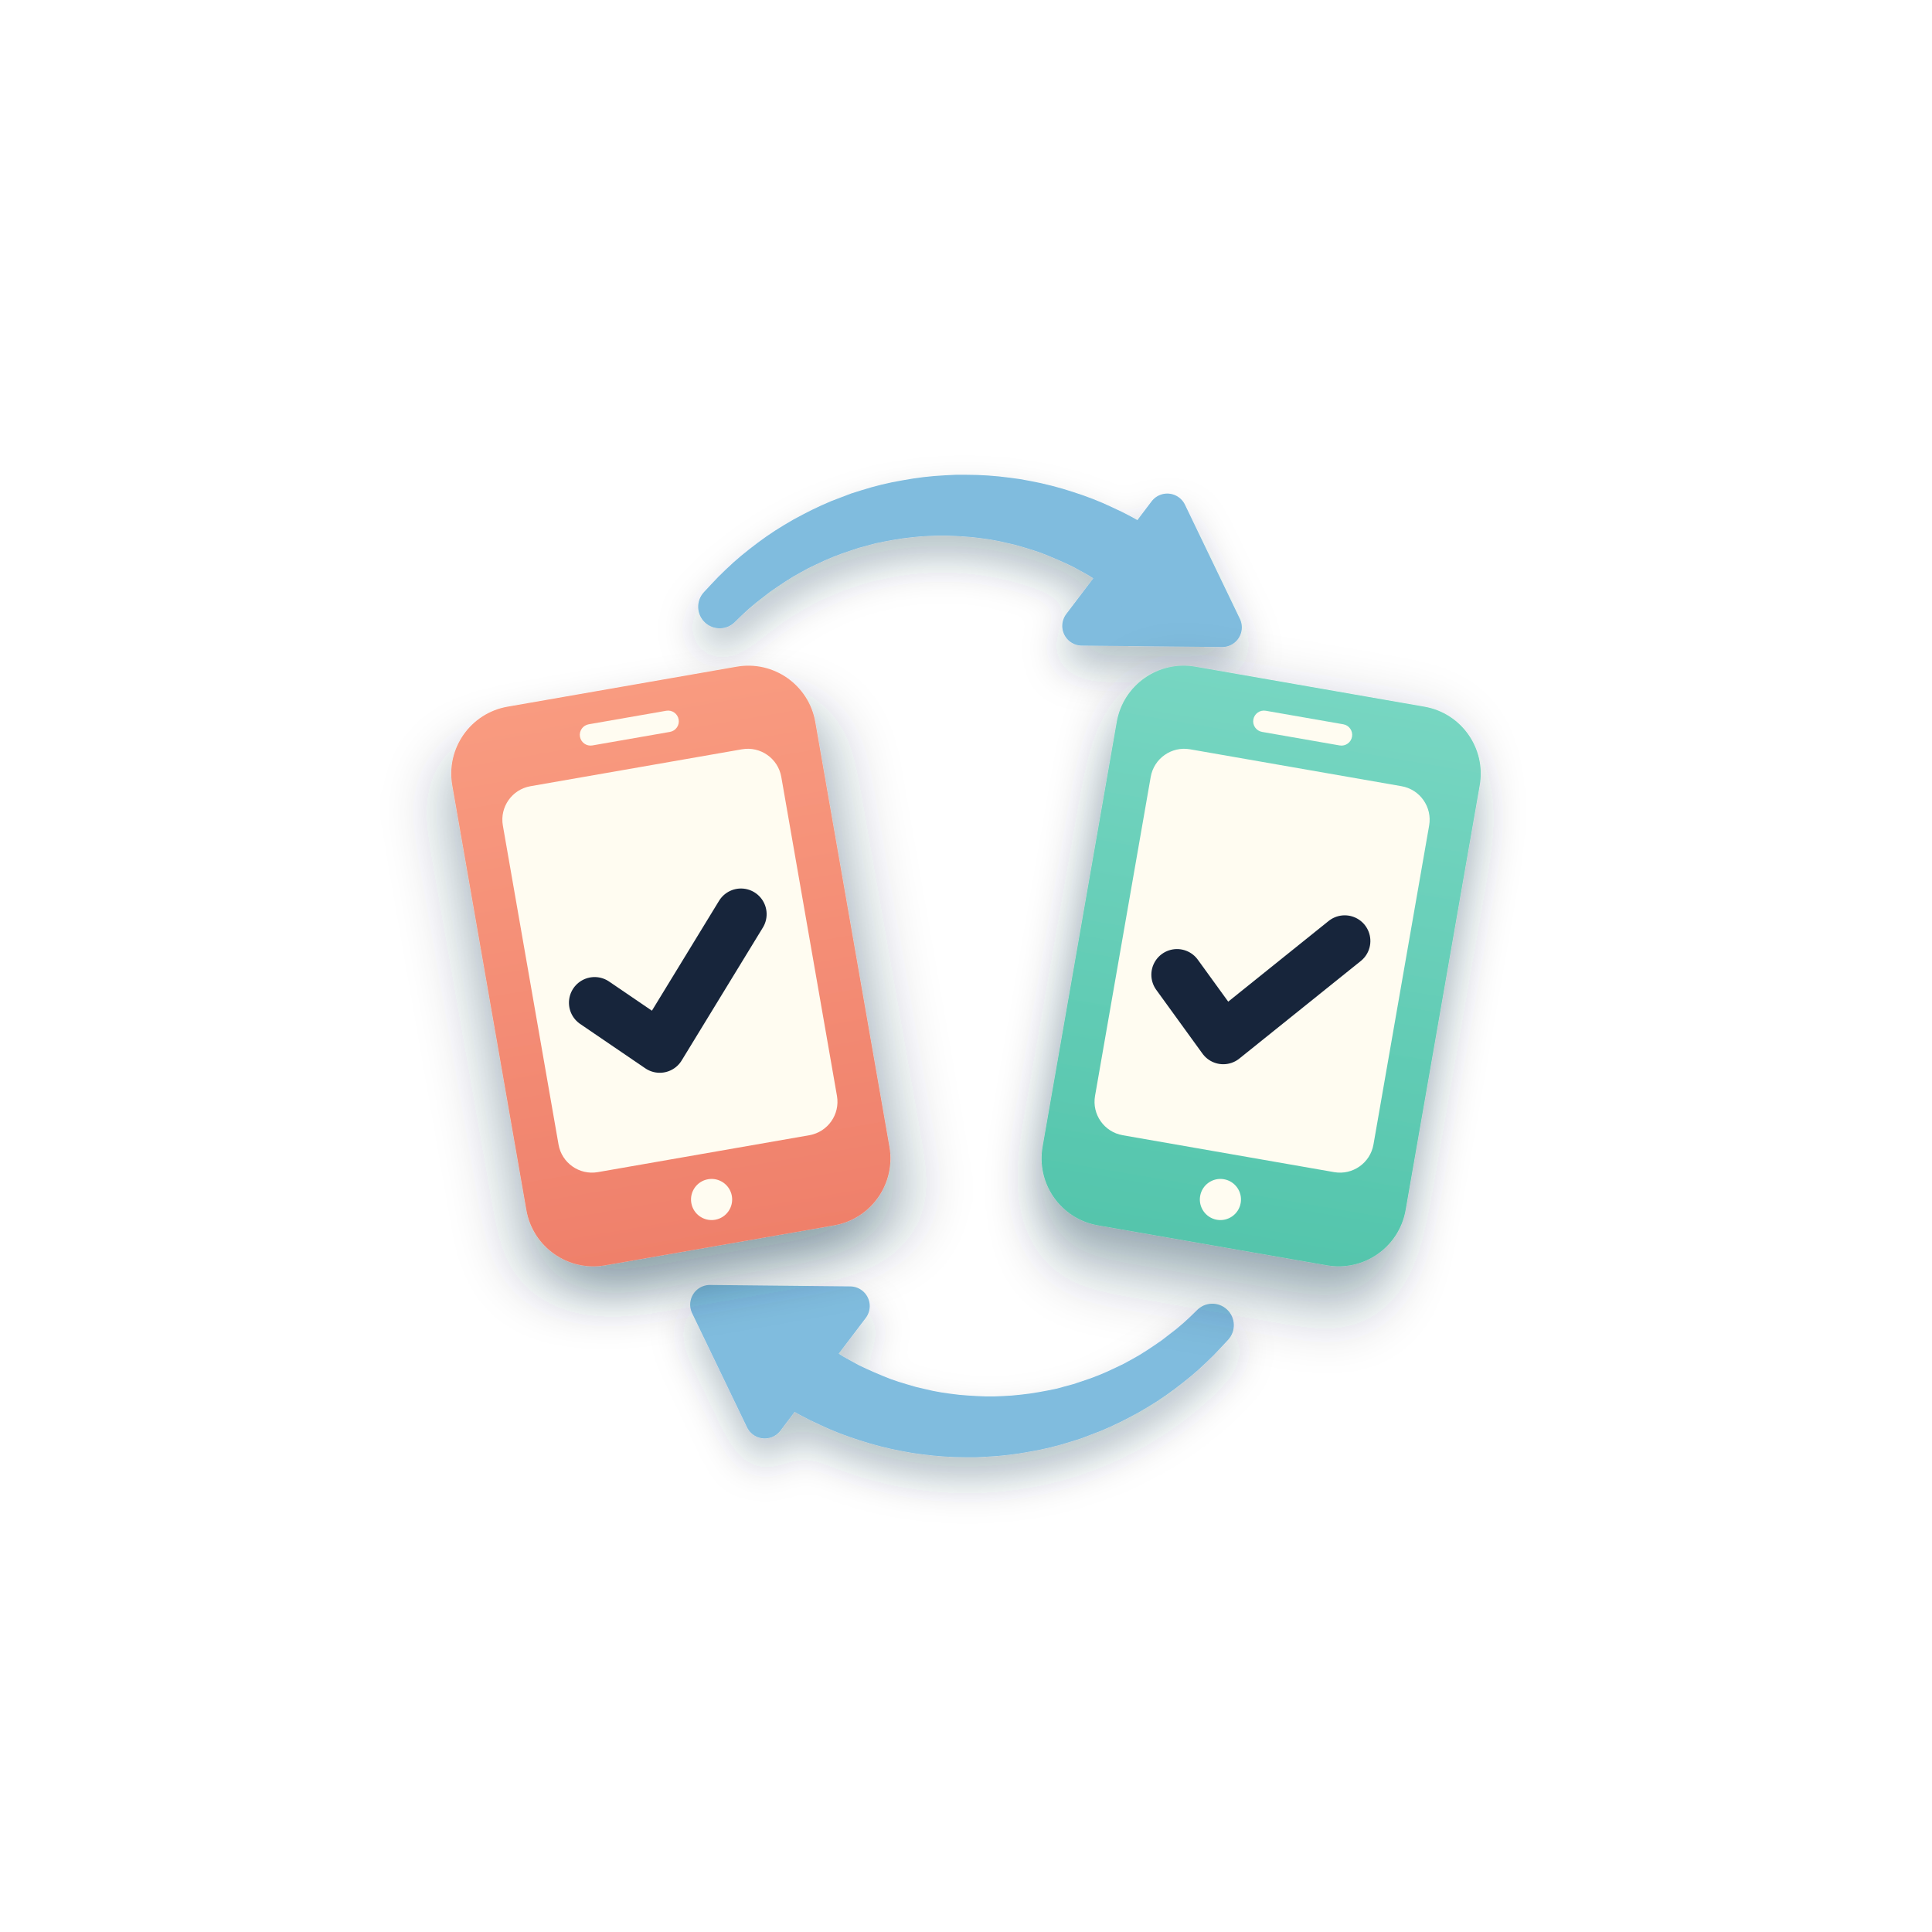
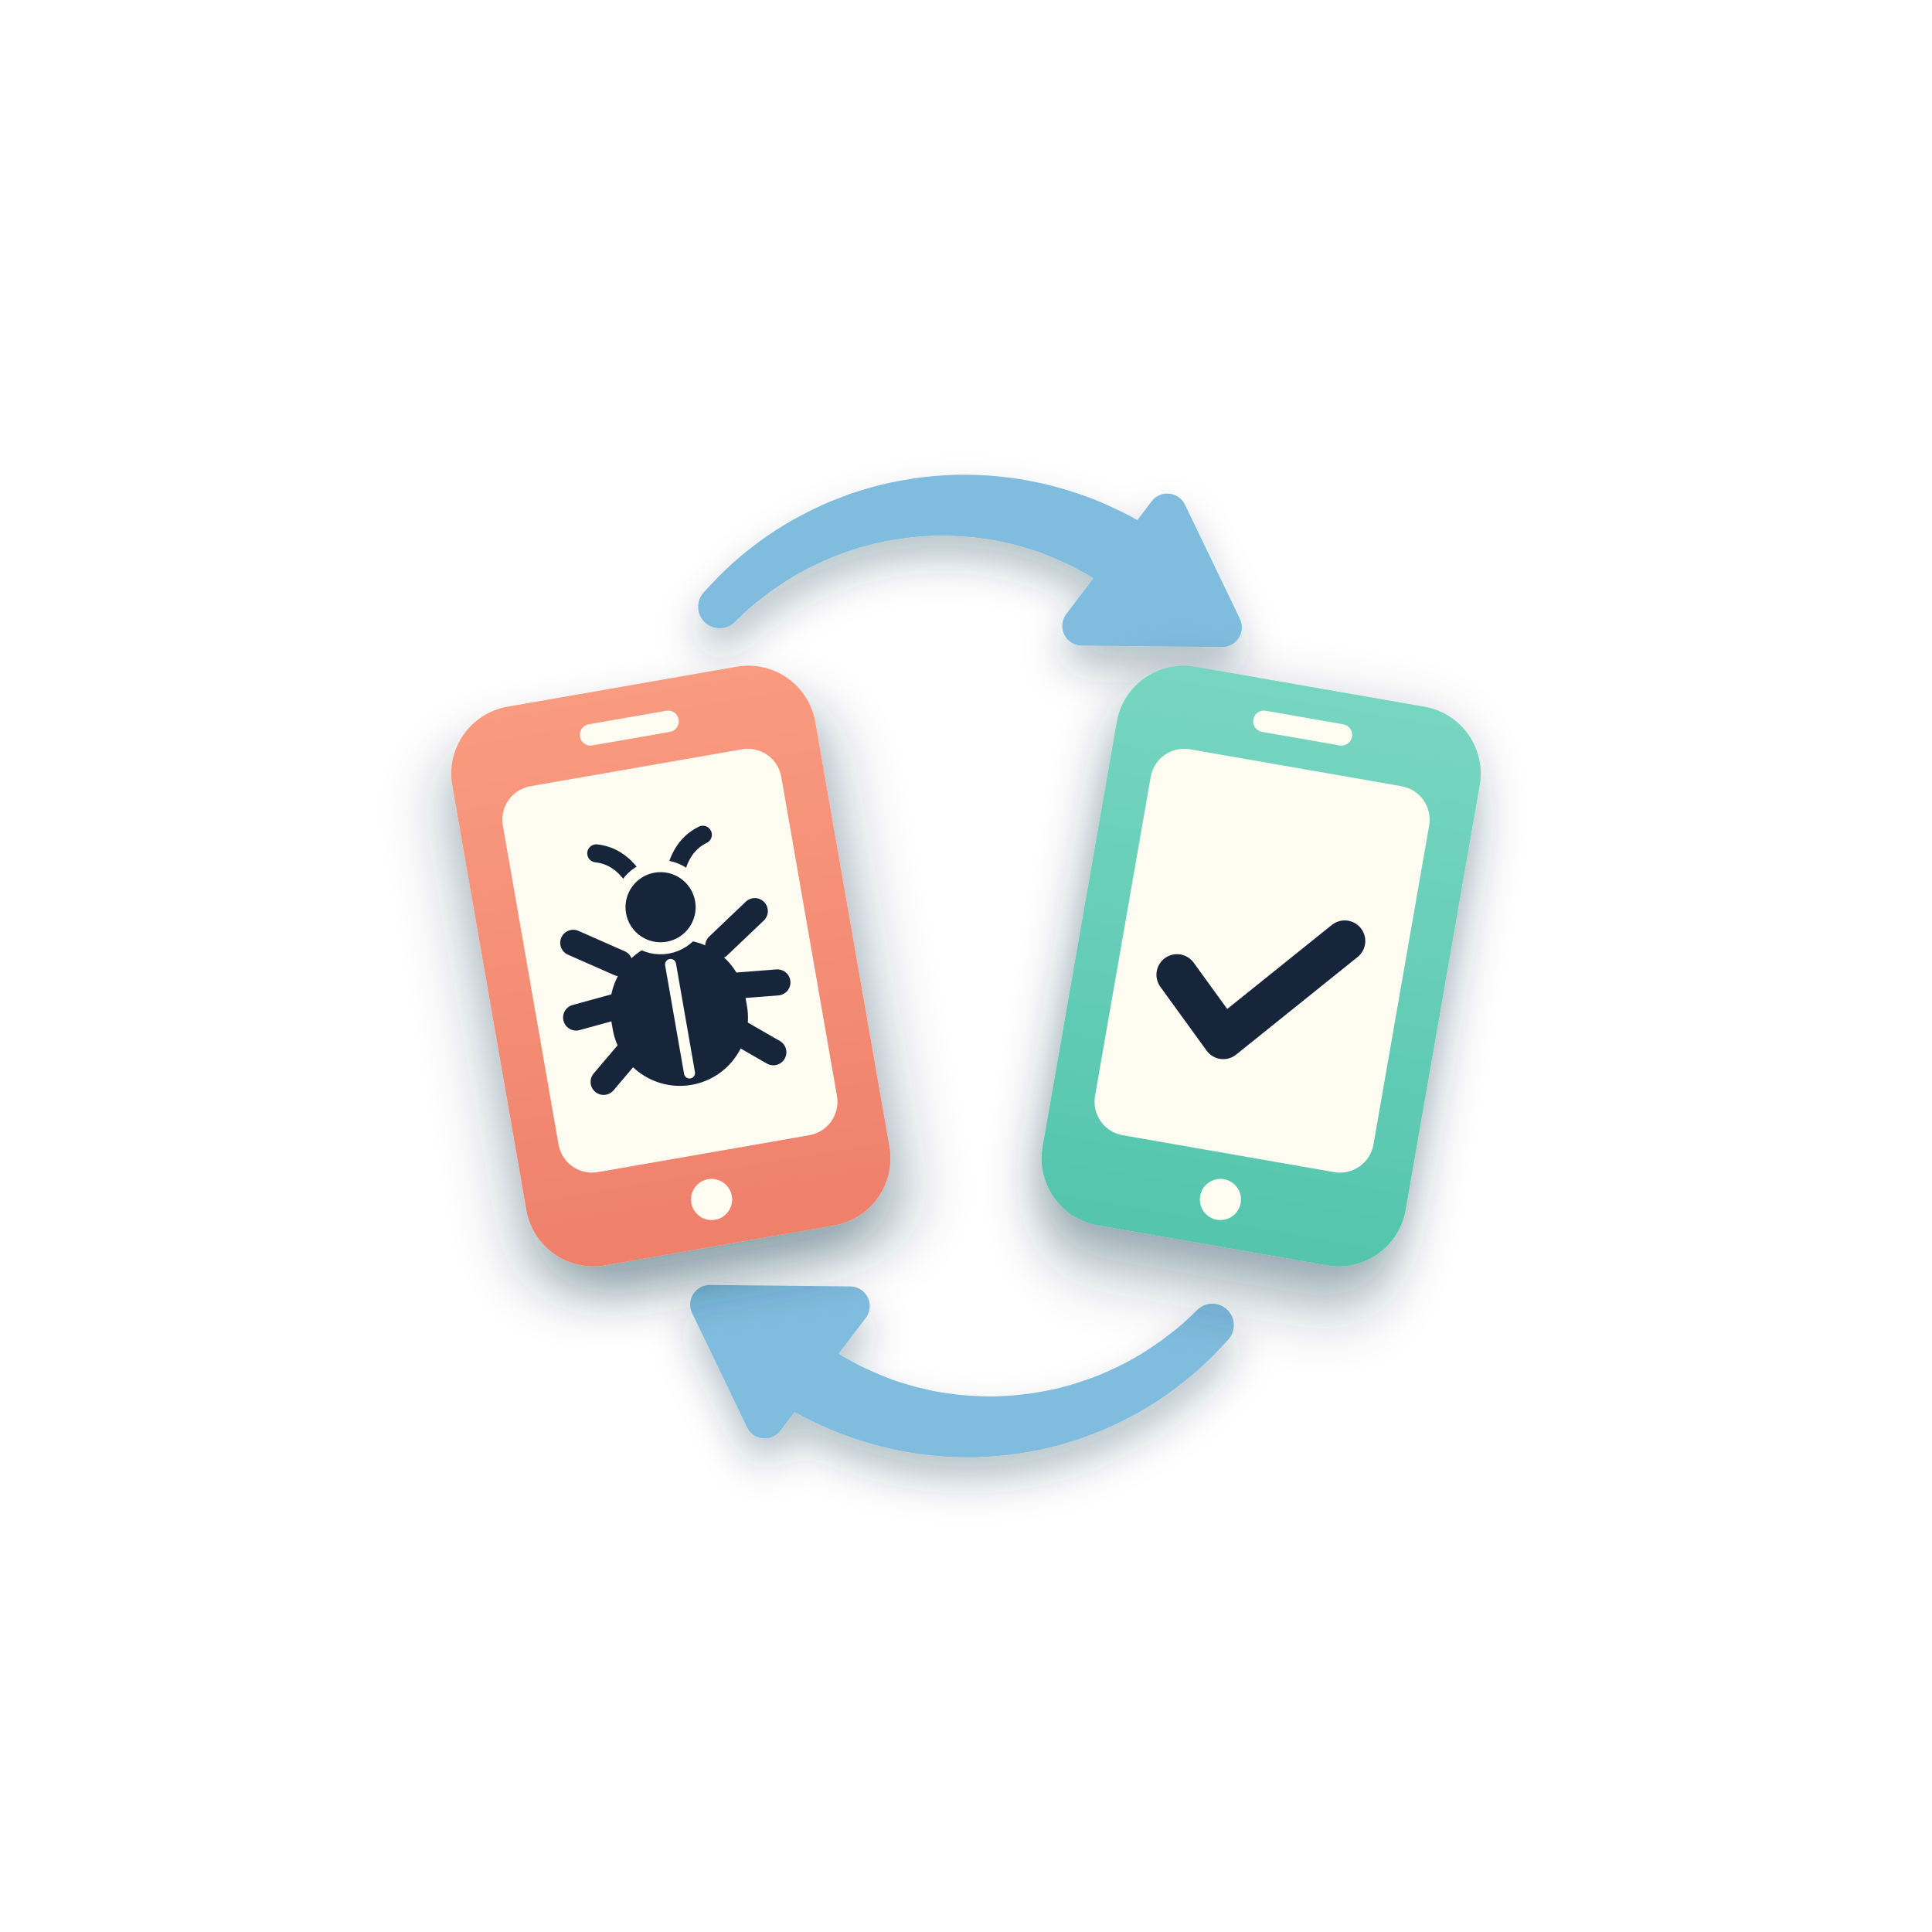
<svg xmlns="http://www.w3.org/2000/svg" viewBox="0 0 108 108" width="108" height="108">
  <defs>
    <linearGradient id="fLbody" x1="0" y1="0" x2="0" y2="1">
      <stop offset="0" stop-color="#F99B80" />
      <stop offset="1" stop-color="#EF806B" />
    </linearGradient>
    <linearGradient id="fRbody" x1="0" y1="0" x2="0" y2="1">
      <stop offset="0" stop-color="#77D6C2" />
      <stop offset="1" stop-color="#54C5AC" />
    </linearGradient>
    <linearGradient id="fLscreen" x1="0" y1="0" x2="0" y2="1">
      <stop offset="0" stop-color="#FFFCF1" />
      <stop offset="1" stop-color="#FFFCF1" />
    </linearGradient>
    <linearGradient id="fRscreen" x1="0" y1="0" x2="0" y2="1">
      <stop offset="0" stop-color="#FFFCF1" />
      <stop offset="1" stop-color="#FFFCF1" />
    </linearGradient>
    <filter id="fLdrop" x="-40%" y="-30%" width="180%" height="170%">
      <feGaussianBlur in="SourceAlpha" stdDeviation="1.7" />
      <feOffset dy="1.8" result="b" />
      <feFlood flood-color="#0E2E44" flood-opacity="0.45" />
      <feComposite in2="b" operator="in" />
      <feMerge>
        <feMergeNode />
        <feMergeNode in="SourceGraphic" />
      </feMerge>
    </filter>
    <filter id="fRdrop" x="-40%" y="-30%" width="180%" height="170%">
      <feGaussianBlur in="SourceAlpha" stdDeviation="1.7" />
      <feOffset dy="1.8" result="b" />
      <feFlood flood-color="#0E2E44" flood-opacity="0.45" />
      <feComposite in2="b" operator="in" />
      <feMerge>
        <feMergeNode />
        <feMergeNode in="SourceGraphic" />
      </feMerge>
    </filter>
    <filter id="fsoft" x="-40%" y="-30%" width="180%" height="170%">
      <feGaussianBlur in="SourceAlpha" stdDeviation="1.1" />
      <feOffset dy="1.3" result="b" />
      <feFlood flood-color="#0E2E44" flood-opacity="0.288" />
      <feComposite in2="b" operator="in" />
      <feMerge>
        <feMergeNode />
        <feMergeNode in="SourceGraphic" />
      </feMerge>
    </filter>
  </defs>
  <g filter="url(#fsoft)">
    <path d="M39.35 33.10L39.75 32.67L40.15 32.25L40.57 31.84L41.00 31.44L41.44 31.06L41.90 30.69L42.37 30.33L42.84 29.99L43.33 29.66L43.83 29.35L44.34 29.05L44.86 28.77L45.39 28.50L45.92 28.25L46.47 28.01L47.02 27.80L47.57 27.59L48.14 27.41L48.71 27.24L49.28 27.09L49.86 26.96L50.45 26.85L51.04 26.75L51.63 26.67L52.22 26.61L52.82 26.57L53.42 26.54L54.02 26.54L54.62 26.55L55.22 26.58L55.82 26.63L56.42 26.70L57.01 26.78L57.61 26.89L58.20 27.01L58.78 27.15L59.37 27.31L59.95 27.49L60.52 27.68L61.09 27.89L61.65 28.12L62.20 28.37L62.75 28.63L63.29 28.91L63.82 29.21L64.35 29.52L64.86 29.85L65.36 30.20L62.83 33.55L62.45 33.25L62.06 32.96L61.67 32.68L61.26 32.42L60.85 32.16L60.42 31.92L60.00 31.69L59.56 31.48L59.11 31.28L58.66 31.09L58.21 30.91L57.74 30.75L57.28 30.61L56.80 30.47L56.33 30.36L55.85 30.25L55.36 30.16L54.87 30.09L54.38 30.03L53.89 29.99L53.40 29.96L52.90 29.94L52.41 29.94L51.91 29.96L51.42 29.99L50.92 30.04L50.43 30.10L49.93 30.18L49.44 30.27L48.95 30.37L48.47 30.50L47.99 30.63L47.51 30.79L47.04 30.95L46.57 31.13L46.10 31.33L45.65 31.54L45.19 31.76L44.75 32.00L44.31 32.25L43.88 32.52L43.46 32.80L43.04 33.09L42.64 33.40L42.24 33.71L41.85 34.04L41.47 34.39L41.11 34.74A1.20 1.20 0 0 1 39.35 33.10Z" fill="#80BCDE" />
    <path d="M68.32 35.07L65.25 28.69L60.48 34.99Z" fill="#80BCDE" stroke="#80BCDE" stroke-width="2.2" stroke-linejoin="round" />
    <path d="M68.65 74.90L68.25 75.33L67.85 75.75L67.43 76.16L67.00 76.56L66.56 76.94L66.10 77.31L65.63 77.67L65.16 78.01L64.67 78.34L64.17 78.65L63.66 78.95L63.14 79.23L62.61 79.50L62.08 79.75L61.53 79.99L60.98 80.20L60.43 80.41L59.86 80.59L59.29 80.76L58.72 80.91L58.14 81.04L57.55 81.15L56.96 81.25L56.37 81.33L55.78 81.39L55.18 81.43L54.58 81.46L53.98 81.46L53.38 81.45L52.78 81.42L52.18 81.37L51.58 81.30L50.99 81.22L50.39 81.11L49.80 80.99L49.22 80.85L48.63 80.69L48.05 80.51L47.48 80.32L46.91 80.11L46.35 79.88L45.80 79.63L45.25 79.37L44.71 79.09L44.18 78.79L43.65 78.48L43.14 78.15L42.64 77.80L45.17 74.45L45.55 74.75L45.94 75.04L46.33 75.32L46.74 75.58L47.15 75.84L47.58 76.08L48.00 76.31L48.44 76.52L48.89 76.72L49.34 76.91L49.79 77.09L50.26 77.25L50.72 77.39L51.20 77.53L51.67 77.64L52.15 77.75L52.64 77.84L53.13 77.91L53.62 77.97L54.11 78.01L54.60 78.04L55.10 78.06L55.59 78.06L56.09 78.04L56.58 78.01L57.08 77.96L57.57 77.90L58.07 77.82L58.56 77.73L59.05 77.63L59.53 77.50L60.01 77.37L60.49 77.21L60.96 77.05L61.43 76.87L61.90 76.67L62.35 76.46L62.81 76.24L63.25 76.00L63.69 75.75L64.12 75.48L64.54 75.20L64.96 74.91L65.36 74.60L65.76 74.29L66.15 73.96L66.53 73.61L66.89 73.26A1.20 1.20 0 0 1 68.65 74.90Z" fill="#80BCDE" />
    <path d="M39.68 72.93L42.75 79.31L47.52 73.01Z" fill="#80BCDE" stroke="#80BCDE" stroke-width="2.2" stroke-linejoin="round" />
  </g>
  <g transform="rotate(-9.9 37.50 54.00)">
    <rect x="27.20" y="38.15" width="20.6" height="31.7" rx="3.8" fill="url(#fLbody)" filter="url(#fLdrop)" />
    <rect x="29.60" y="42.75" width="15.80" height="21.90" rx="1.9" fill="url(#fLscreen)" />
    <rect x="34.70" y="39.90" width="5.6" height="1.2" rx=".6" fill="#FFFCF1" />
    <circle cx="37.50" cy="67.25" r="1.15" fill="#FFFCF1" />
-     <path d="M32.95 55.29L36.11 58.36L41.86 51.82" fill="none" stroke="#17253B" stroke-width="2.87" stroke-linecap="round" stroke-linejoin="round" />
+     <path d="M32.95 55.29L36.11 58.36L41.86 51.82" fill="none" stroke="none" stroke-width="2.87" stroke-linecap="round" stroke-linejoin="round" />
+   </g>
+   <g transform="rotate(-9.9 37.50 54.00)">
+     <g transform="translate(37.50 53.80) scale(1.12)">
+       <g>
+         <path d="M-2.5 -0.4L-4.6 -1.8" stroke="#17253B" stroke-width="1.3" stroke-linecap="round" />
+         <path d="M2.5 -0.4L4.6 -1.8" stroke="#17253B" stroke-width="1.3" stroke-linecap="round" />
+         <path d="M-3 1.7L-5.1 1.9" stroke="#17253B" stroke-width="1.3" stroke-linecap="round" />
+         <path d="M3 1.7L5.1 1.9" stroke="#17253B" stroke-width="1.3" stroke-linecap="round" />
+         <path d="M-2.5 3.8L-4.3 5.3" stroke="#17253B" stroke-width="1.3" stroke-linecap="round" />
+         <path d="M2.5 3.8L4.3 5.3" stroke="#17253B" stroke-width="1.3" stroke-linecap="round" />
+         <path d="M-.8 -3.7Q-1.3 -5.6 -2.7 -6M.8 -3.7Q1.3 -5.6 2.7 -6" fill="none" stroke="#17253B" stroke-width=".9" stroke-linecap="round" />
+         <rect x="-3.4" y="-1.1" width="6.8" height="7.3" rx="3.4" fill="#17253B" />
+         <circle cx="0" cy="-2.8" r="2.05" fill="#17253B" stroke="#FFFCF1" stroke-width=".6" />
+         <path d="M0 .1V5.6" stroke="#FFFCF1" stroke-width=".55" stroke-linecap="round" />
+       </g>
+     </g>
  </g>
  <g transform="rotate(9.9 70.50 54.00)">
    <rect x="60.20" y="38.15" width="20.6" height="31.7" rx="3.8" fill="url(#fRbody)" filter="url(#fRdrop)" />
    <rect x="62.60" y="42.75" width="15.80" height="21.90" rx="1.9" fill="url(#fRscreen)" />
    <rect x="67.70" y="39.90" width="5.6" height="1.2" rx=".6" fill="#FFFCF1" />
    <circle cx="70.50" cy="67.25" r="1.15" fill="#FFFCF1" />
-     <path d="M65.95 55.29L69.11 58.36L74.86 51.82" fill="none" stroke="#17253B" stroke-width="2.87" stroke-linecap="round" stroke-linejoin="round" />
+     <path d="M65.95 55.29L69.11 58.36L74.86 51.82" fill="none" stroke="#17253B" stroke-width="2.3" stroke-linecap="round" stroke-linejoin="round" />
  </g>
</svg>
